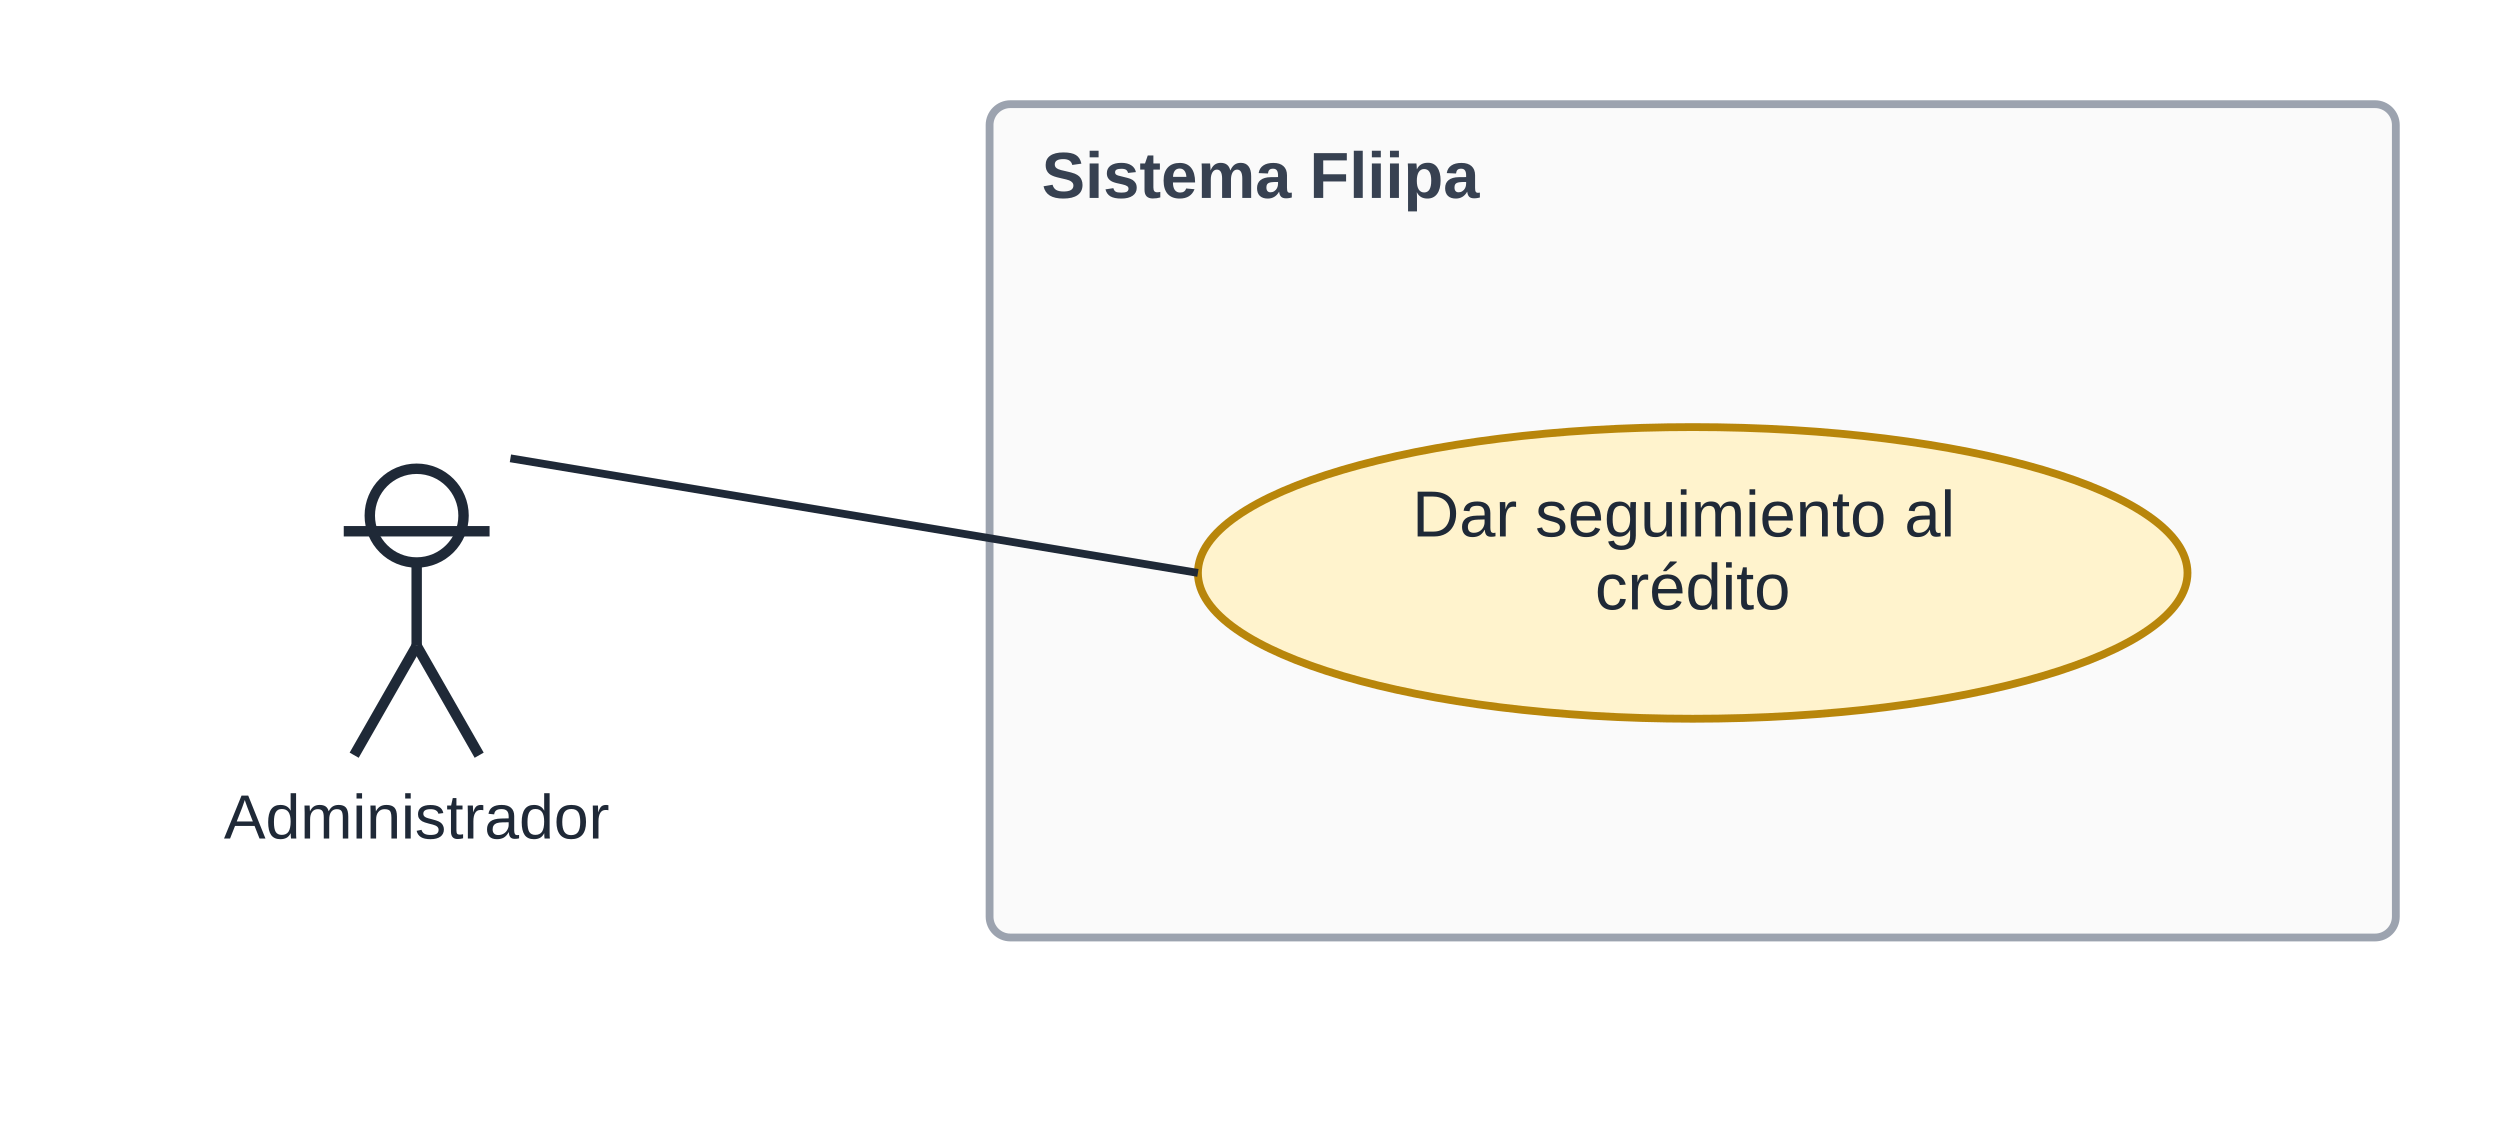
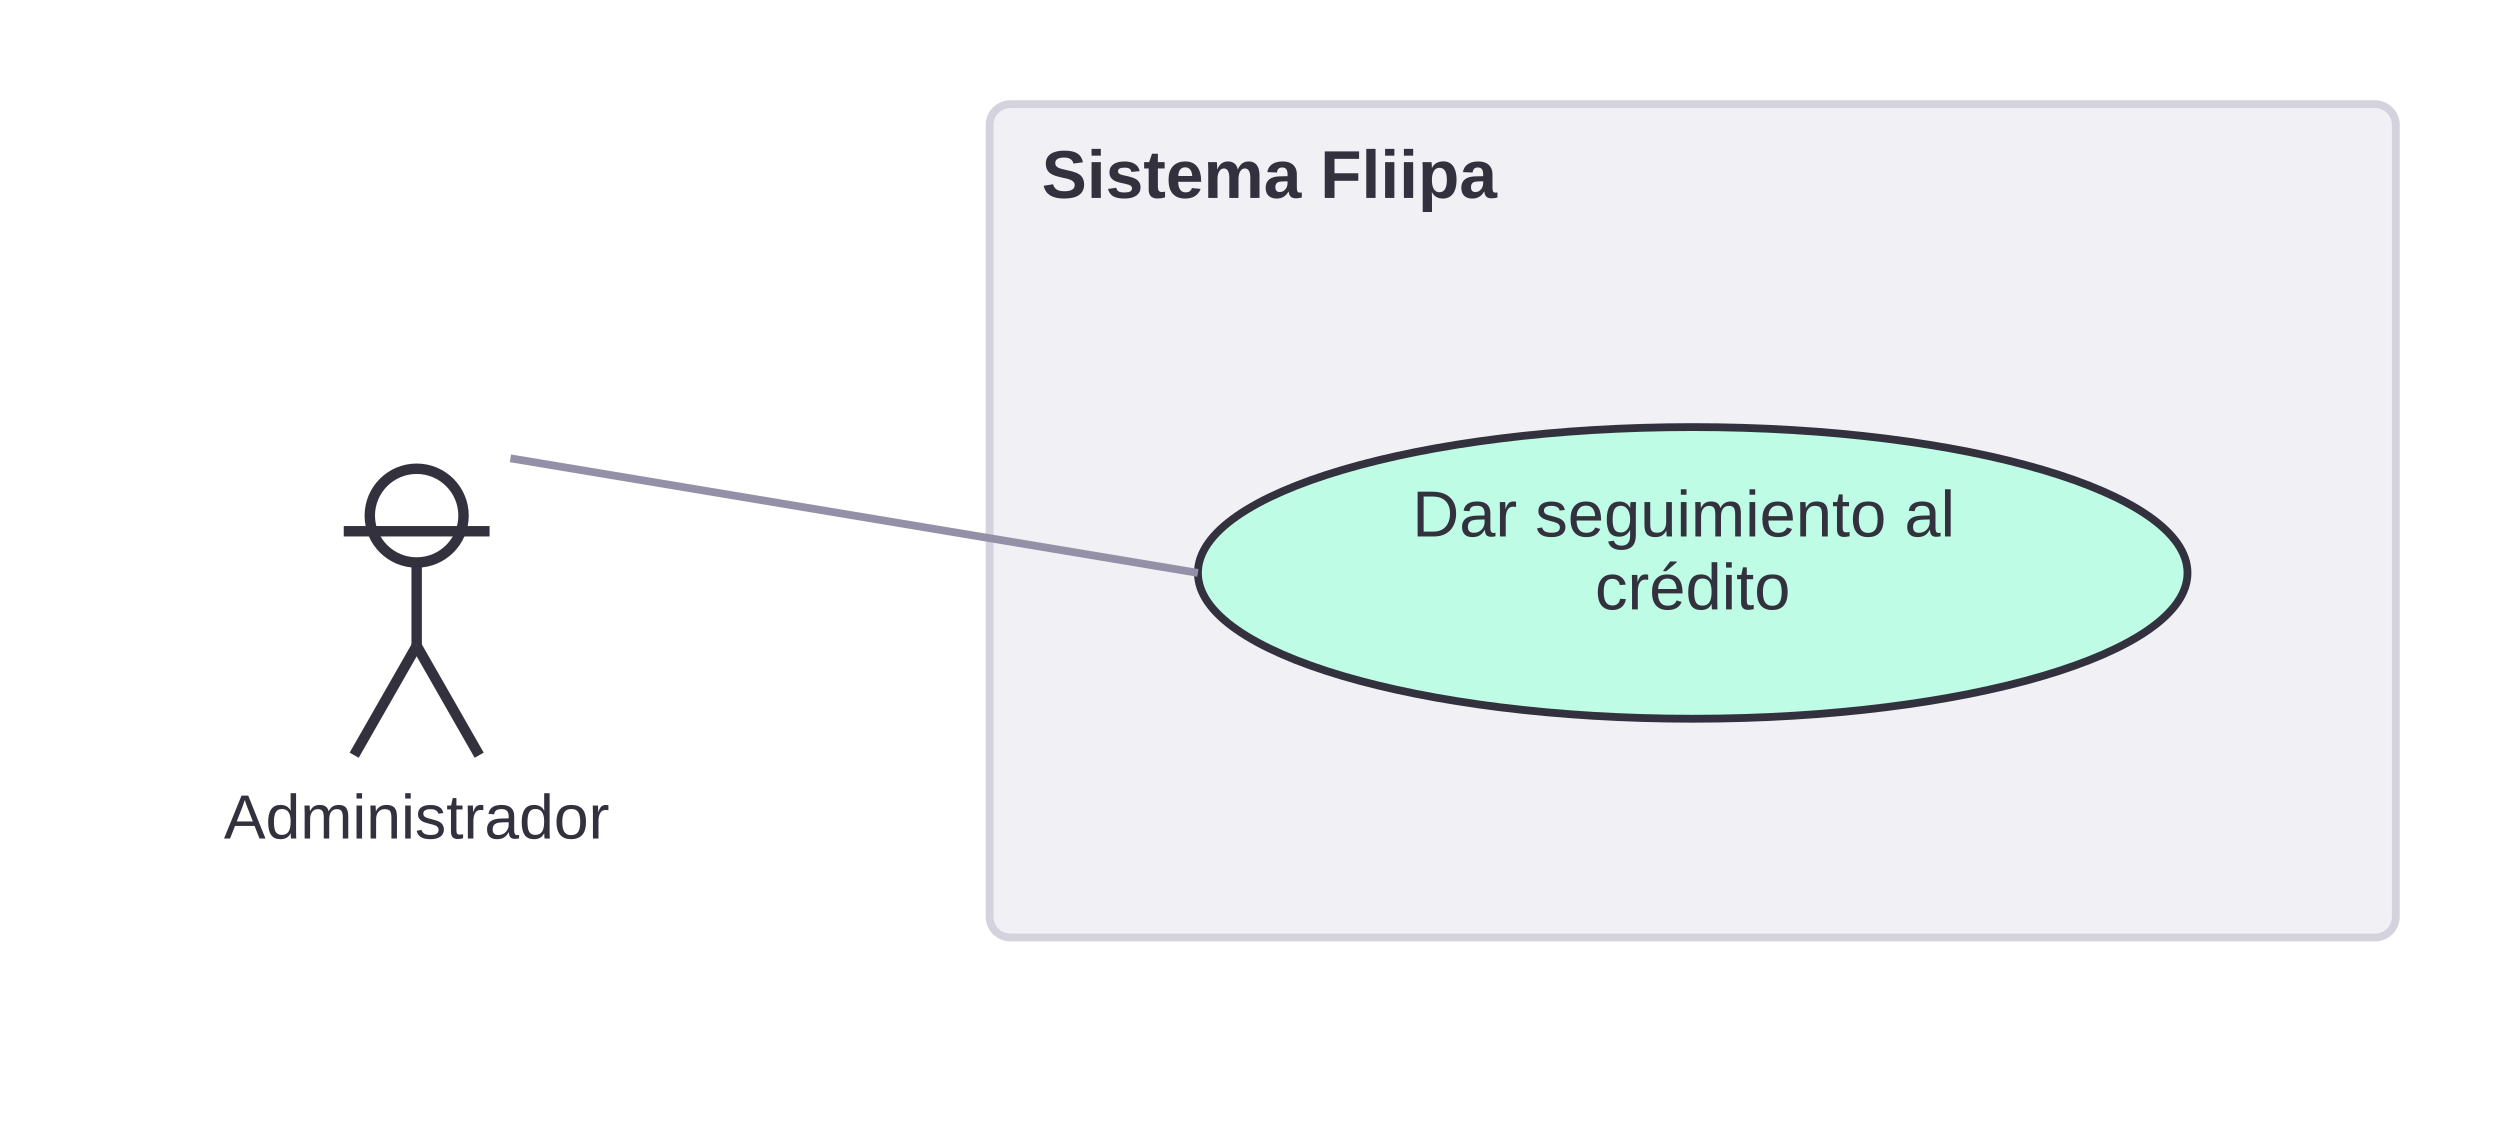
- <svg xmlns="http://www.w3.org/2000/svg" viewBox="0 0 480 220" font-family="Arial, sans-serif">
+ <svg xmlns="http://www.w3.org/2000/svg" viewBox="0 0 480 220" font-family="Karla, Arial, sans-serif">
  <defs>
    <marker id="arrow" markerWidth="10" markerHeight="10" refX="8" refY="3" orient="auto" markerUnits="strokeWidth">
-       <path d="M0,0 L0,6 L9,3 z" fill="#1F2937" />
+       <path d="M0,0 L0,6 L9,3 z" fill="#3F1FE8" />
    </marker>
  </defs>
-   <rect x="190" y="20" width="270" height="160" fill="#FAFAFA" stroke="#9CA3AF" stroke-width="1.5" rx="4" />
-   <text x="200" y="38" font-size="12.5" font-weight="bold" fill="#374151">Sistema Fliipa</text>
-   <ellipse cx="325" cy="110" rx="95" ry="28" fill="#FFF3CD" stroke="#B8860B" stroke-width="1.5" />
-   <text text-anchor="middle" font-family="Arial, sans-serif" font-size="12.5" fill="#1F2937">
+   <rect x="190" y="20" width="270" height="160" fill="#F0F0F5" stroke="#D4D2DC" stroke-width="1.5" rx="4" />
+   <text x="200" y="38" font-size="13" font-weight="bold" fill="#32313D" font-family="Karla, Arial, sans-serif">Sistema Fliipa</text>
+   <ellipse cx="325" cy="110" rx="95" ry="28" fill="#BEFCE5" stroke="#32313D" stroke-width="1.5" />
+   <text text-anchor="middle" font-family="Karla, Arial, sans-serif" font-size="12.5" fill="#32313D">
    <tspan x="325" y="103.0">Dar seguimiento al</tspan>
    <tspan x="325" y="117.0">crédito</tspan>
  </text>
-   <circle cx="80" cy="99.0" r="9.0" fill="none" stroke="#1F2937" stroke-width="2" />
-   <line x1="80" y1="108.0" x2="80" y2="124.0" stroke="#1F2937" stroke-width="2" />
-   <line x1="66.0" y1="102.0" x2="94.0" y2="102.0" stroke="#1F2937" stroke-width="2" />
-   <line x1="80" y1="124.0" x2="68.0" y2="145.0" stroke="#1F2937" stroke-width="2" />
-   <line x1="80" y1="124.0" x2="92.0" y2="145.0" stroke="#1F2937" stroke-width="2" />
-   <text x="80" y="161.0" text-anchor="middle" font-family="Arial, sans-serif" font-size="12" fill="#1F2937">Administrador</text>
-   <line x1="98" y1="88" x2="230" y2="110" stroke="#1F2937" stroke-width="1.5" />
+   <circle cx="80" cy="99.0" r="9.0" fill="none" stroke="#32313D" stroke-width="2" />
+   <line x1="80" y1="108.0" x2="80" y2="124.0" stroke="#32313D" stroke-width="2" />
+   <line x1="66.0" y1="102.0" x2="94.0" y2="102.0" stroke="#32313D" stroke-width="2" />
+   <line x1="80" y1="124.0" x2="68.0" y2="145.0" stroke="#32313D" stroke-width="2" />
+   <line x1="80" y1="124.0" x2="92.0" y2="145.0" stroke="#32313D" stroke-width="2" />
+   <text x="80" y="161.0" text-anchor="middle" font-family="Karla, Arial, sans-serif" font-size="12" fill="#32313D">Administrador</text>
+   <line x1="98" y1="88" x2="230" y2="110" stroke="#9490A8" stroke-width="1.5" />
</svg>
